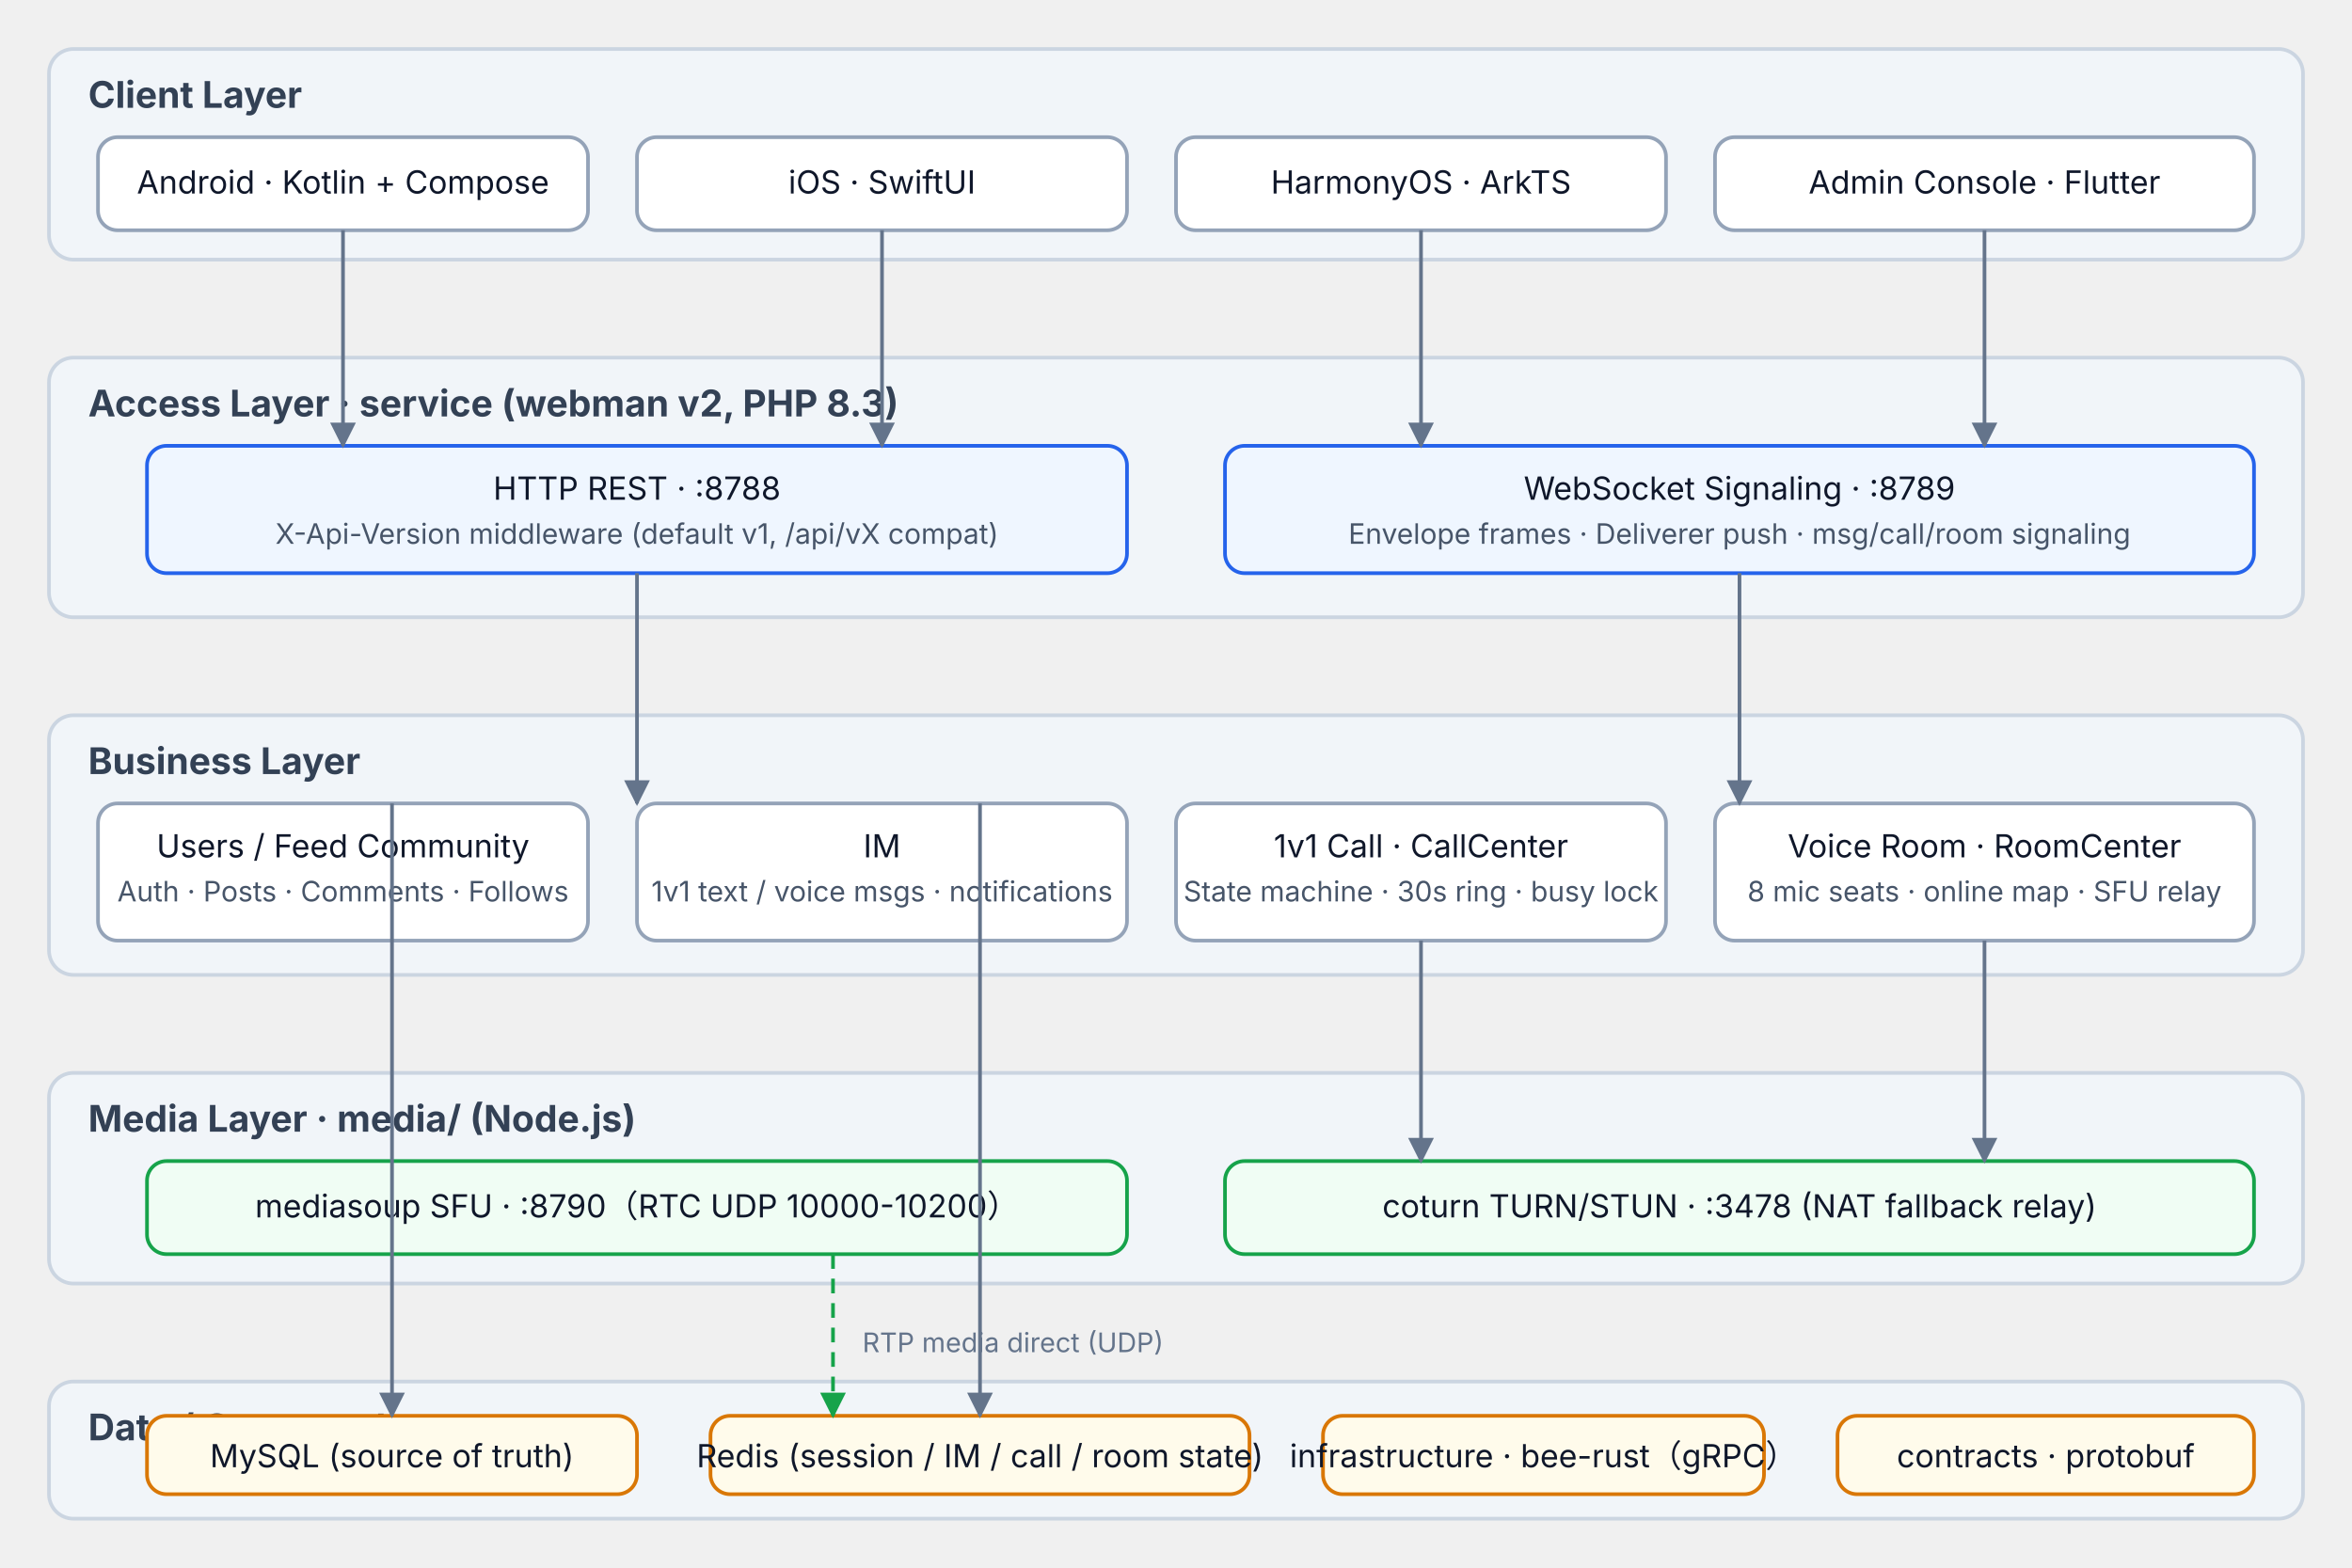
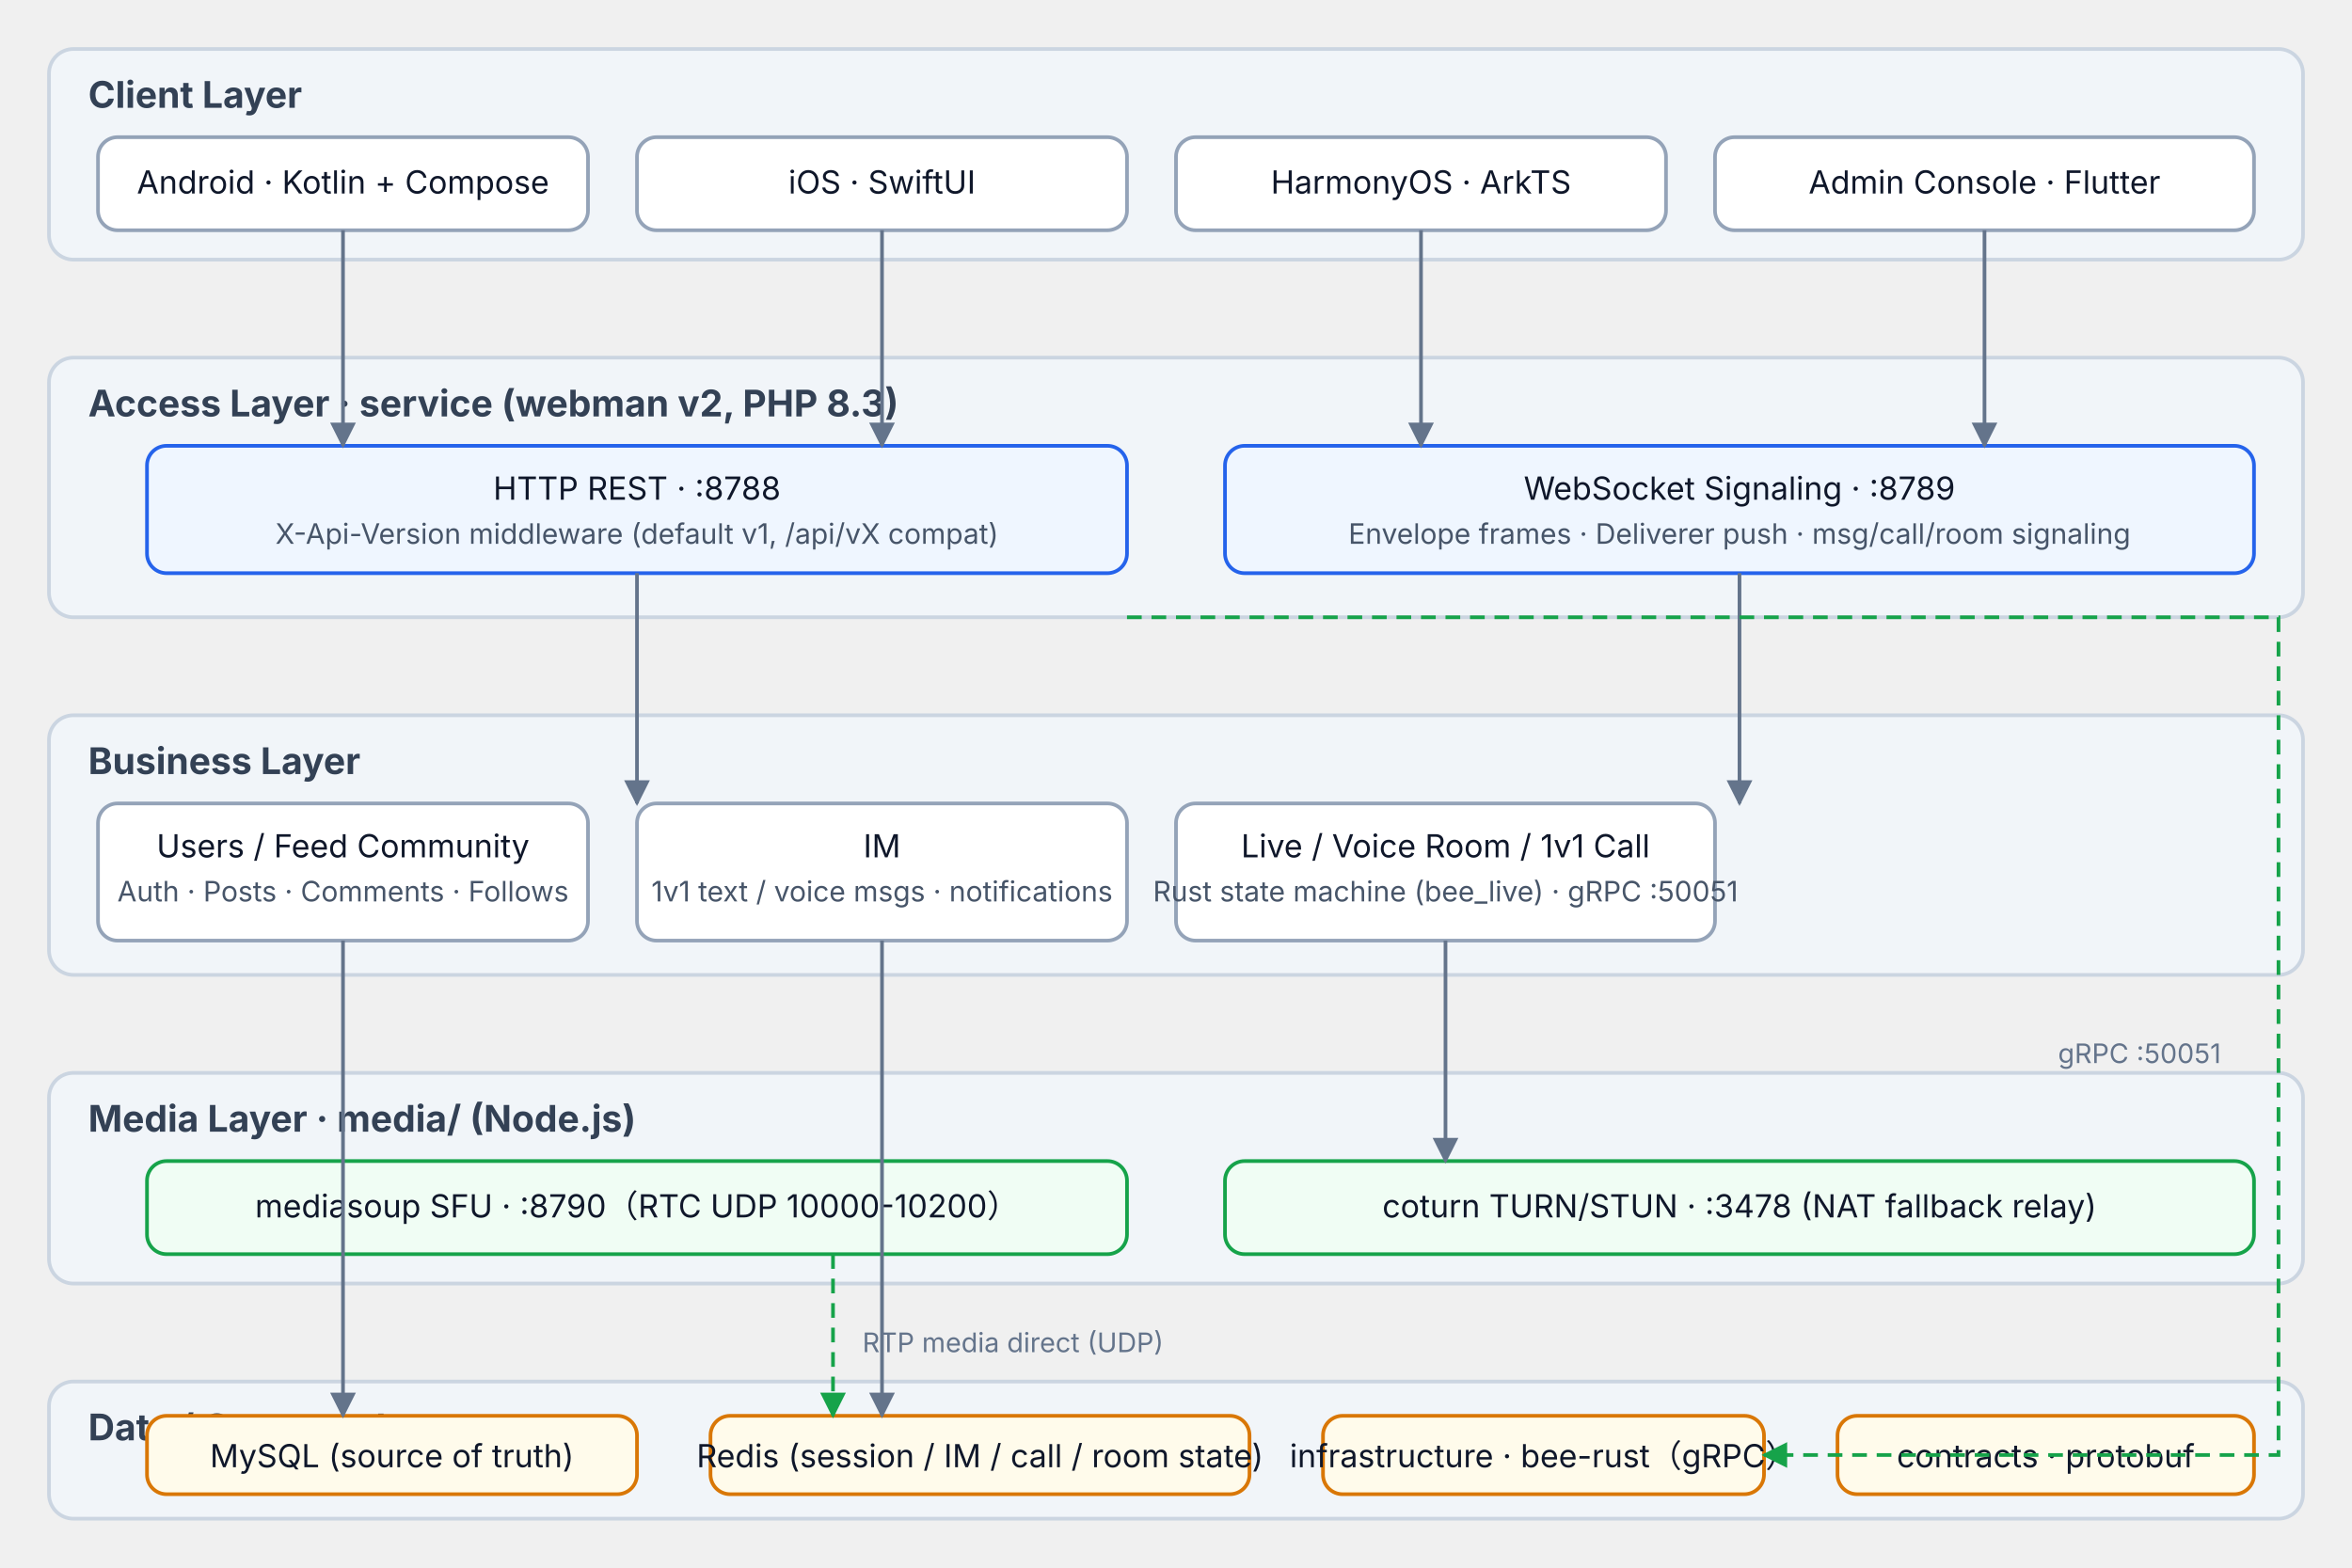
<svg xmlns="http://www.w3.org/2000/svg" viewBox="0 0 960 640" width="100%" font-family="system-ui, -apple-system, 'Segoe UI', 'PingFang SC', 'Microsoft YaHei', sans-serif">
  <defs>
    <marker id="arr" viewBox="0 0 10 10" refX="9" refY="5" markerWidth="7" markerHeight="7" orient="auto-start-reverse">
      <path d="M 0 0 L 10 5 L 0 10 z" fill="#64748b" />
    </marker>
    <marker id="arrg" viewBox="0 0 10 10" refX="9" refY="5" markerWidth="7" markerHeight="7" orient="auto-start-reverse">
      <path d="M 0 0 L 10 5 L 0 10 z" fill="#16a34a" />
    </marker>
  </defs>
  <style>
    .layer { fill: #f1f5f9; stroke: #cbd5e1; stroke-width: 1.5; rx: 10 }
    .box   { fill: #ffffff; stroke: #94a3b8; stroke-width: 1.5; rx: 8 }
    .boxb  { fill: #eff6ff; stroke: #2563eb; stroke-width: 1.5; rx: 8 }
    .boxg  { fill: #f0fdf4; stroke: #16a34a; stroke-width: 1.5; rx: 8 }
    .boxy  { fill: #fffbeb; stroke: #d97706; stroke-width: 1.5; rx: 8 }
    .lt    { font-size: 15px; font-weight: 700; fill: #334155 }
    .t     { font-size: 13px; fill: #0f172a; text-anchor: middle }
    .ts    { font-size: 11.5px; fill: #475569; text-anchor: middle }
    .edge  { stroke: #64748b; stroke-width: 1.5; fill: none; marker-end: url(#arr) }
    .edgeg { stroke: #16a34a; stroke-width: 1.5; fill: none; stroke-dasharray: 6 4; marker-end: url(#arrg) }
    .el    { font-size: 11px; fill: #64748b }
  </style>
  <g>
    <rect class="layer" x="20" y="20" width="920" height="86" />
    <text class="lt" x="36" y="44">Client Layer</text>
    <rect class="box" x="40" y="56" width="200" height="38" />
    <text class="t" x="140" y="79">Android · Kotlin + Compose</text>
    <rect class="box" x="260" y="56" width="200" height="38" />
    <text class="t" x="360" y="79">iOS · SwiftUI</text>
    <rect class="box" x="480" y="56" width="200" height="38" />
    <text class="t" x="580" y="79">HarmonyOS · ArkTS</text>
    <rect class="box" x="700" y="56" width="220" height="38" />
    <text class="t" x="810" y="79">Admin Console · Flutter</text>
  </g>
  <g>
    <rect class="layer" x="20" y="146" width="920" height="106" />
    <text class="lt" x="36" y="170">Access Layer · service (webman v2, PHP 8.3)</text>
    <rect class="boxb" x="60" y="182" width="400" height="52" />
    <text class="t" x="260" y="204">HTTP REST · :8788</text>
    <text class="ts" x="260" y="222">X-Api-Version middleware (default v1, /api/vX compat)</text>
    <rect class="boxb" x="500" y="182" width="420" height="52" />
    <text class="t" x="710" y="204">WebSocket Signaling · :8789</text>
    <text class="ts" x="710" y="222">Envelope frames · Deliverer push · msg/call/room signaling</text>
  </g>
  <g>
    <rect class="layer" x="20" y="292" width="920" height="106" />
    <text class="lt" x="36" y="316">Business Layer</text>
    <rect class="box" x="40" y="328" width="200" height="56" />
    <text class="t" x="140" y="350">Users / Feed Community</text>
    <text class="ts" x="140" y="368">Auth · Posts · Comments · Follows</text>
    <rect class="box" x="260" y="328" width="200" height="56" />
    <text class="t" x="360" y="350">IM</text>
    <text class="ts" x="360" y="368">1v1 text / voice msgs · notifications</text>
-     <rect class="box" x="480" y="328" width="200" height="56" />
-     <text class="t" x="580" y="350">1v1 Call · CallCenter</text>
-     <text class="ts" x="580" y="368">State machine · 30s ring · busy lock</text>
-     <rect class="box" x="700" y="328" width="220" height="56" />
-     <text class="t" x="810" y="350">Voice Room · RoomCenter</text>
-     <text class="ts" x="810" y="368">8 mic seats · online map · SFU relay</text>
+     <rect class="box" x="480" y="328" width="220" height="56" />
+     <text class="t" x="590" y="350">Live / Voice Room / 1v1 Call</text>
+     <text class="ts" x="590" y="368">Rust state machine (bee_live) · gRPC :50051</text>
  </g>
  <g>
    <rect class="layer" x="20" y="438" width="920" height="86" />
    <text class="lt" x="36" y="462">Media Layer · media/ (Node.js)</text>
    <rect class="boxg" x="60" y="474" width="400" height="38" />
    <text class="t" x="260" y="497">mediasoup SFU · :8790（RTC UDP 10000-10200）</text>
    <rect class="boxg" x="500" y="474" width="420" height="38" />
    <text class="t" x="710" y="497">coturn TURN/STUN · :3478 (NAT fallback relay)</text>
  </g>
  <g>
    <rect class="layer" x="20" y="564" width="920" height="56" />
    <text class="lt" x="36" y="588">Data / Compute Layer</text>
    <rect class="boxy" x="60" y="578" width="200" height="32" />
    <text class="t" x="160" y="599">MySQL (source of truth)</text>
    <rect class="boxy" x="290" y="578" width="220" height="32" />
    <text class="t" x="400" y="599">Redis (session / IM / call / room state)</text>
    <rect class="boxy" x="540" y="578" width="180" height="32" />
    <text class="t" x="630" y="599">infrastructure · bee-rust（gRPC）</text>
    <rect class="boxy" x="750" y="578" width="170" height="32" />
    <text class="t" x="835" y="599">contracts · protobuf</text>
  </g>
  <path class="edge" d="M 140 94 L 140 182" />
  <path class="edge" d="M 360 94 L 360 182" />
  <path class="edge" d="M 580 94 L 580 182" />
  <path class="edge" d="M 810 94 L 810 182" />
  <path class="edge" d="M 260 234 L 260 328" />
  <path class="edge" d="M 710 234 L 710 328" />
-   <path class="edge" d="M 580 384 L 580 474" />
-   <path class="edge" d="M 810 384 L 810 474" />
-   <path class="edge" d="M 160 328 L 160 578" />
-   <path class="edge" d="M 400 328 L 400 578" />
+   <path class="edgeg" d="M 460 252 L 930 252 L 930 594 L 720 594" />
+   <text class="el" x="840" y="434">gRPC :50051</text>
+   <path class="edge" d="M 590 384 L 590 474" />
+   <path class="edge" d="M 140 384 L 140 578" />
+   <path class="edge" d="M 360 384 L 360 578" />
  <path class="edgeg" d="M 340 512 L 340 578" />
  <text class="el" x="352" y="552">RTP media direct (UDP)</text>
</svg>
